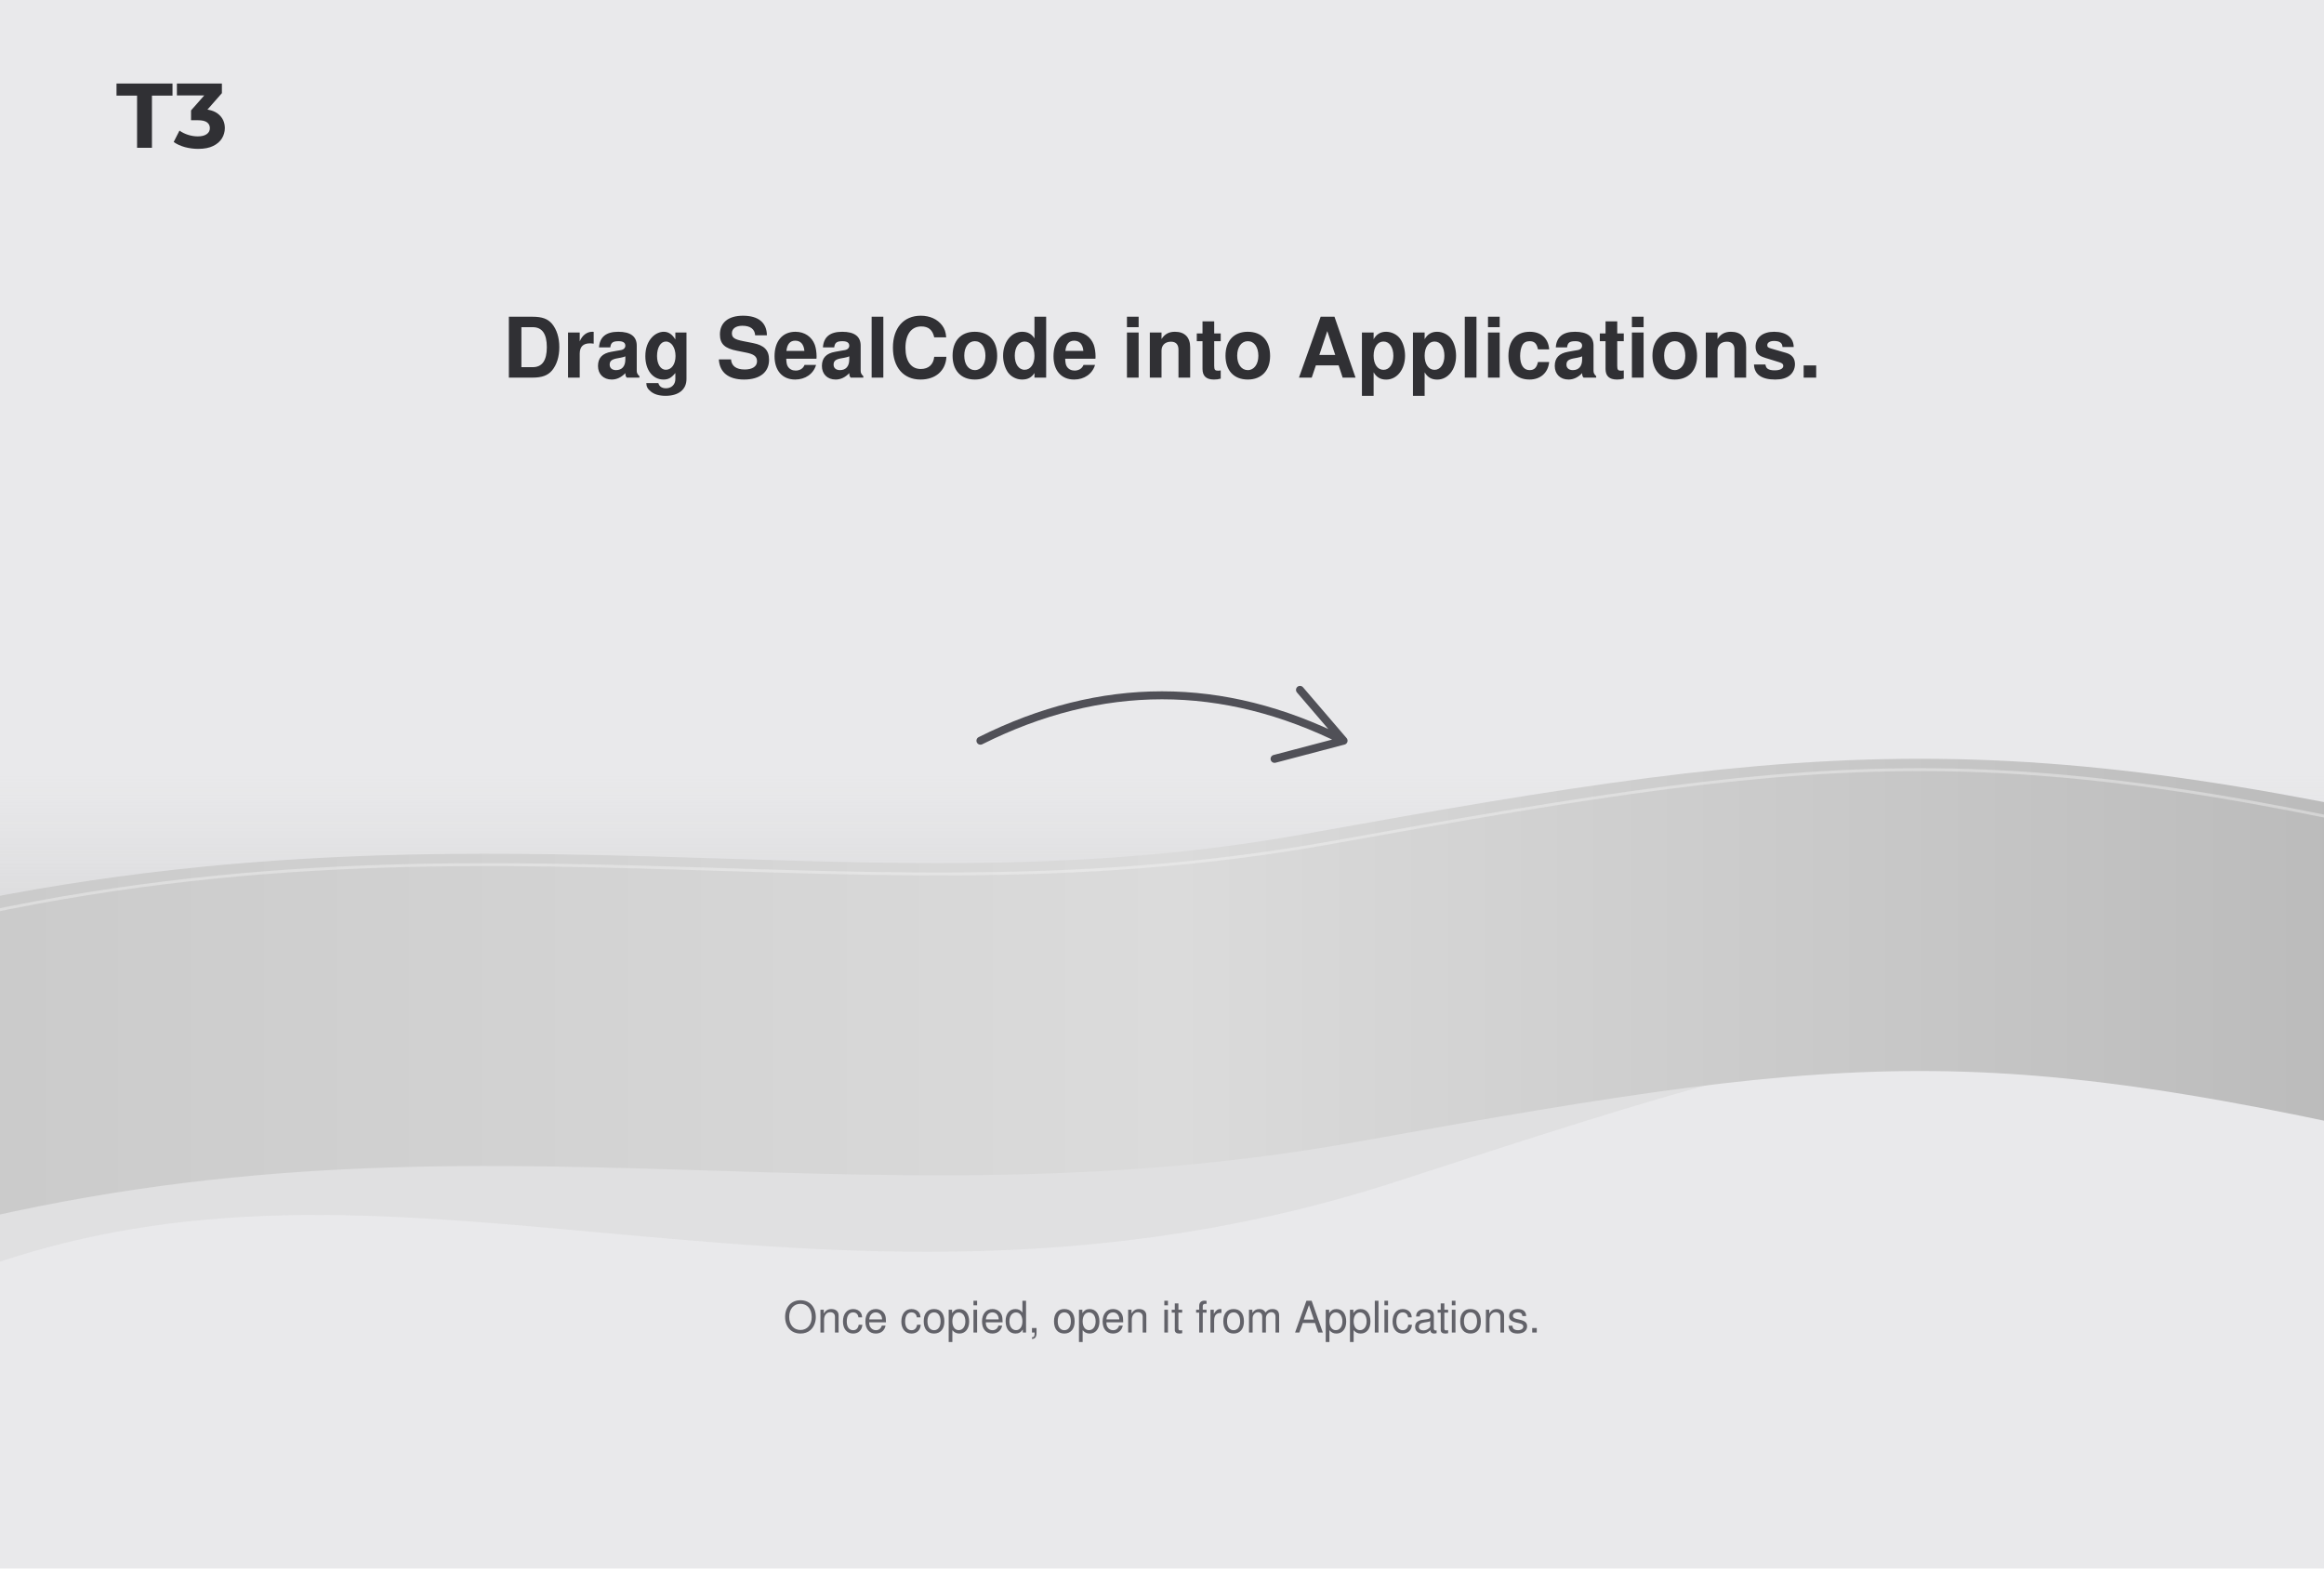
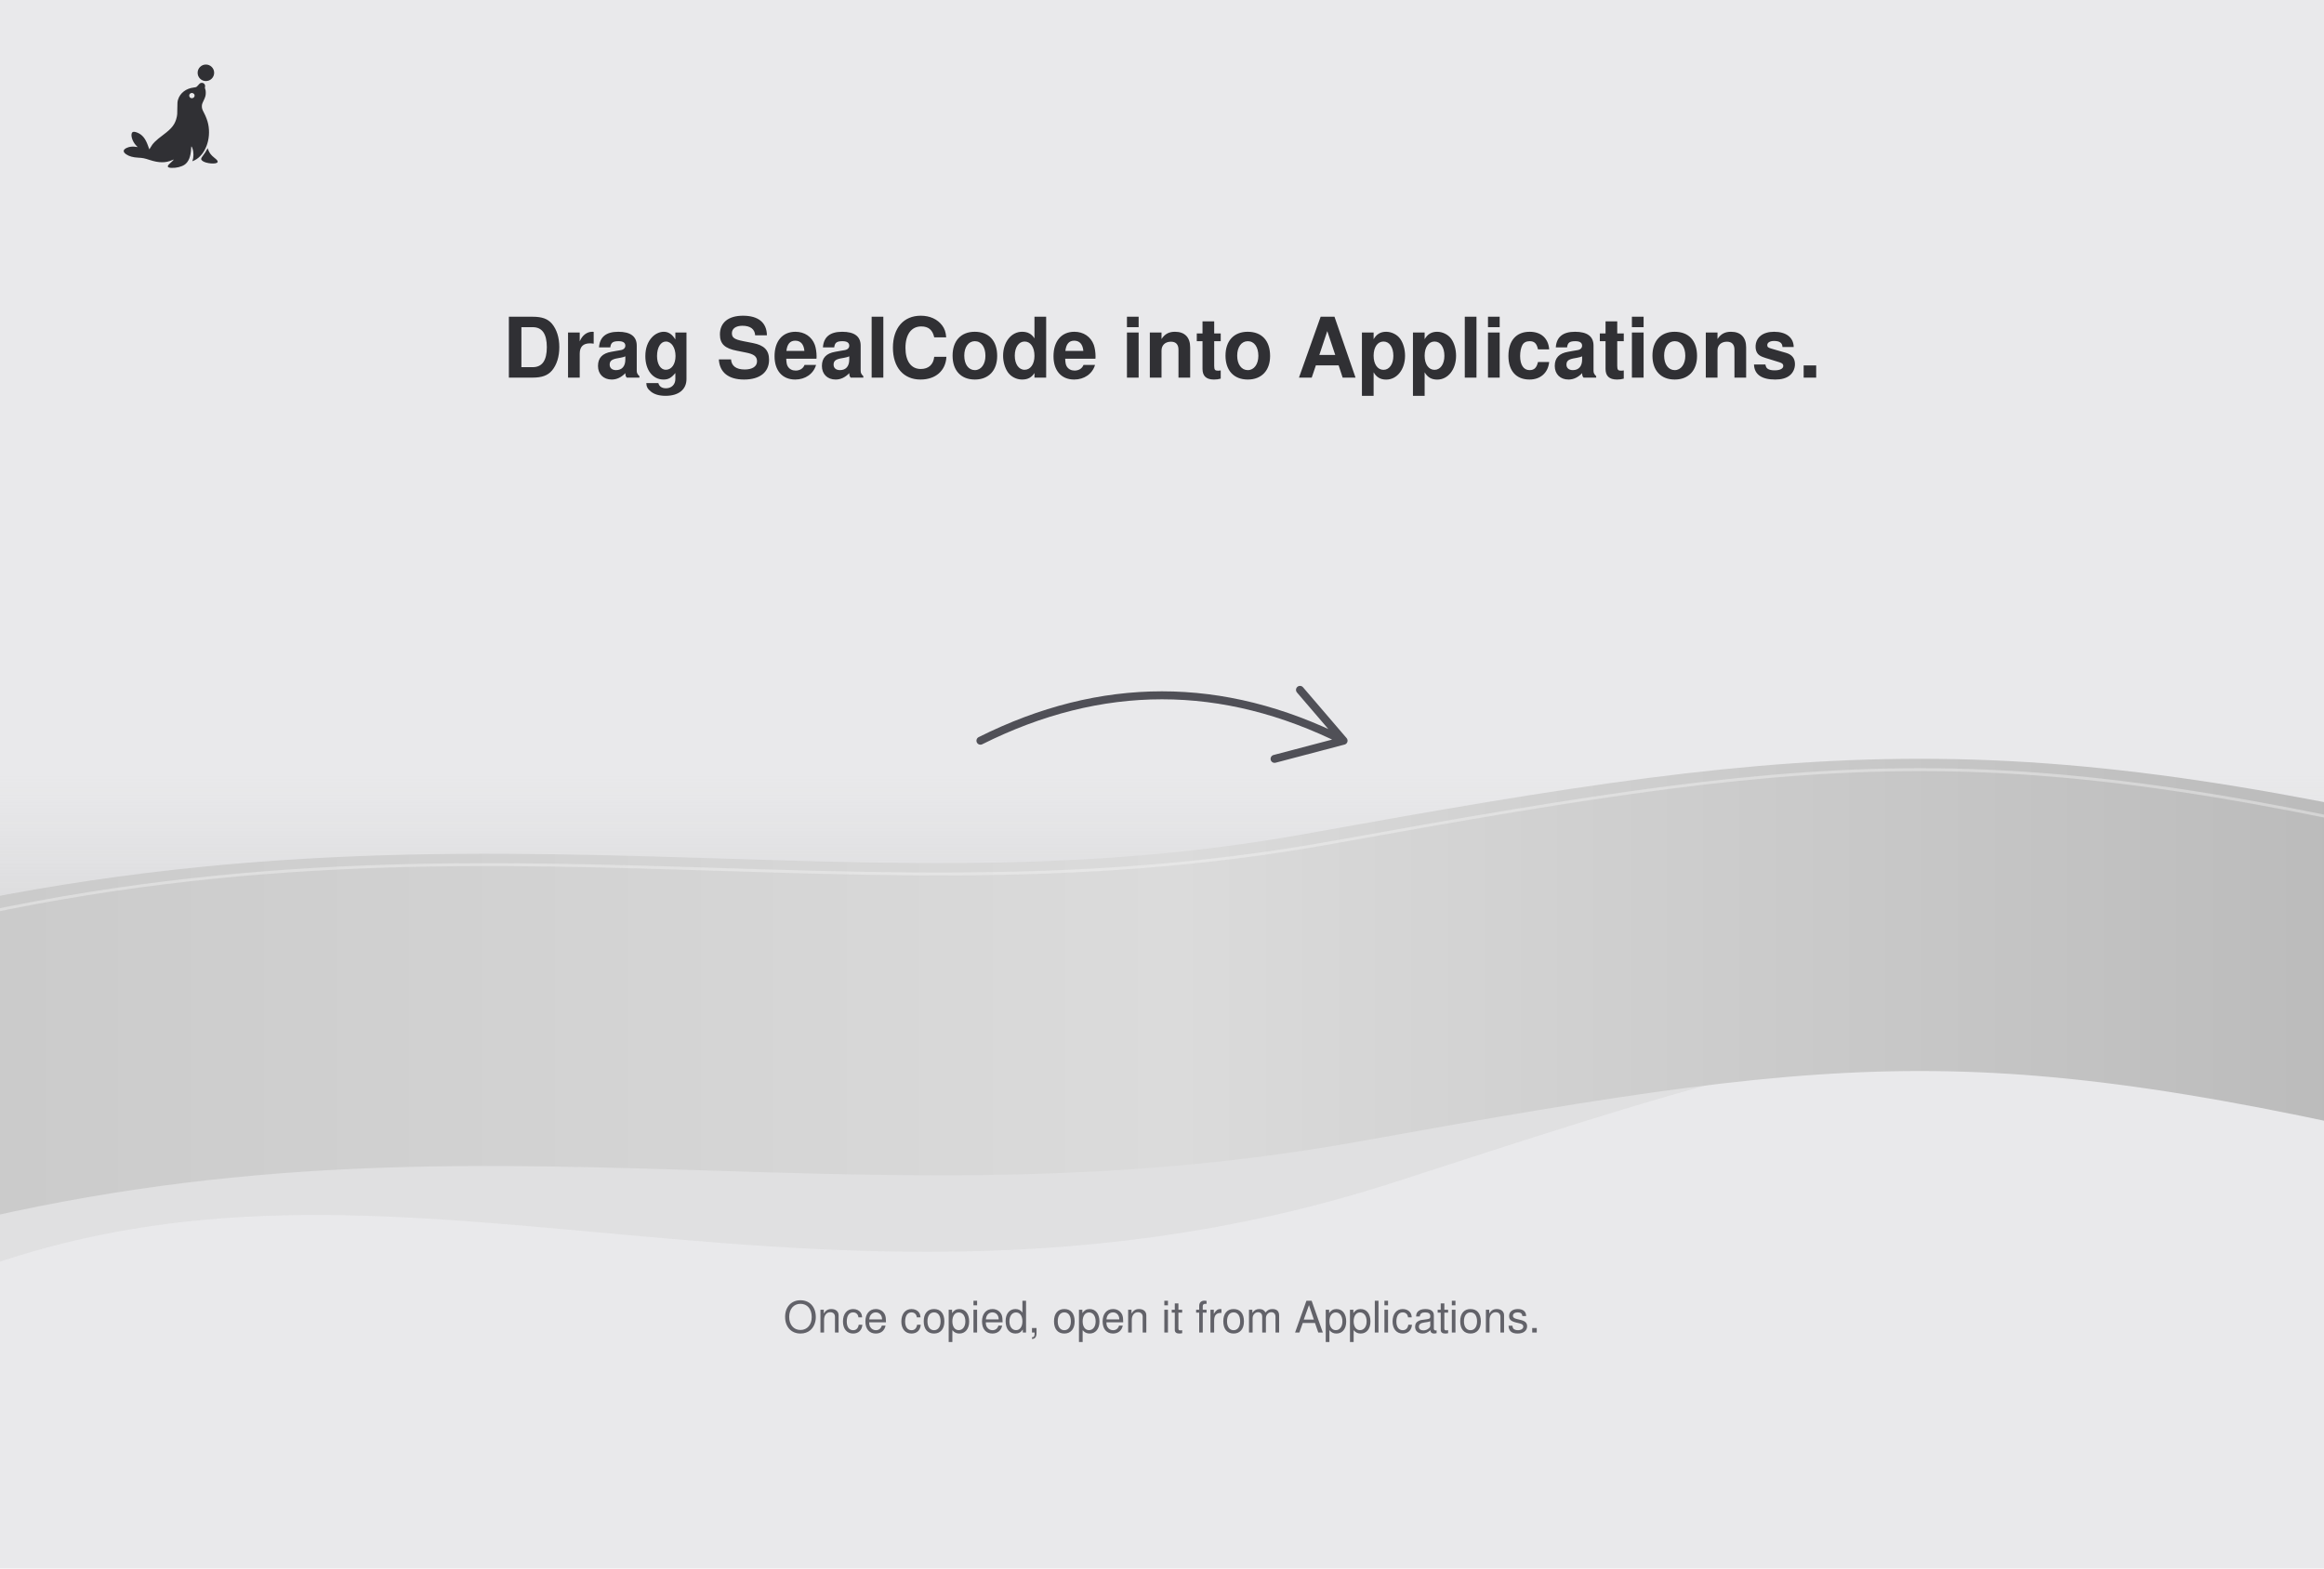
<svg xmlns="http://www.w3.org/2000/svg" width="1280" height="864" viewBox="0 0 640 432">
  <defs>
    <linearGradient id="veil" x1="0" y1="0" x2="0" y2="1">
      <stop stop-color="#B7B7B7" stop-opacity="0" />
      <stop offset=".55" stop-color="#A5A5A5" stop-opacity=".24" />
      <stop offset="1" stop-color="#D1D1D1" stop-opacity=".4" />
    </linearGradient>
    <linearGradient id="silk" x1="0" y1="0" x2="1" y2="0">
      <stop stop-color="#C8C8C8" />
      <stop offset=".5" stop-color="#DBDBDB" />
      <stop offset="1" stop-color="#B5B5B5" />
    </linearGradient>
  </defs>
  <rect width="640" height="432" fill="#E9E9EB" />
  <path d="M-60 293C95 220 214 304 362 256S559 191 707 257" stroke="url(#veil)" stroke-width="146" fill="none" opacity="1" stroke-linecap="round" stroke-linejoin="round" />
  <path d="M-60 306C113 252 223 298 367 272S553 242 707 280" stroke="url(#silk)" stroke-width="86" fill="none" opacity="1" stroke-linecap="round" stroke-linejoin="round" />
  <path d="M-60 266C113 212 223 258 367 232S553 202 707 240" stroke="#F5F5F5" stroke-width="0.8" fill="none" opacity="0.42" stroke-linecap="round" stroke-linejoin="round" />
-   <svg x="32" y="23" width="30" height="18" viewBox="15.531 37 94.394 56.96" fill="#303034">
-     <path d="M33.451 93V47.56H15.531V37H64.331V47.56H46.411V93H33.451ZM86.725 93.96C82.832 93.96 78.965 93.453 75.125 92.44C71.285 91.373 68.032 89.88 65.365 87.96L70.405 78.04C72.539 79.587 75.019 80.813 77.845 81.72C80.672 82.627 83.525 83.08 86.405 83.08C89.659 83.08 92.219 82.44 94.085 81.16C95.952 79.88 96.885 78.12 96.885 75.88C96.885 73.747 96.059 72.067 94.405 70.84C92.752 69.613 90.085 69 86.405 69H80.485V60.44L96.085 42.76L97.525 47.4H68.165V37H107.365V45.4L91.845 63.08L85.285 59.32H89.045C95.925 59.32 101.125 60.867 104.645 63.96C108.165 67.053 109.925 71.027 109.925 75.88C109.925 79.027 109.099 81.987 107.445 84.76C105.792 87.48 103.259 89.693 99.845 91.4C96.432 93.107 92.059 93.96 86.725 93.96Z" />
+   <svg x="32" y="17" width="30" height="30" viewBox="209 220 600 600" fill="#303034">
+     <path fill-rule="evenodd" d="M 674.060 337.301 C 670.432 338.458, 665.709 342.791, 657.580 352.418 C 651.668 359.418, 649.381 360.468, 636.784 361.969 C 593.694 367.101, 561.120 391.989, 549.704 428.500 C 546.277 439.460, 545.847 444.901, 545.597 480.529 C 545.402 508.298, 545.149 512.586, 543.141 522 C 534.349 563.237, 517.819 585.540, 469 622.032 C 424.870 655.020, 410.308 669.745, 395.550 696.302 C 393.471 700.043, 391.621 702.954, 391.438 702.772 C 391.256 702.589, 388.442 694.804, 385.184 685.470 C 370.185 642.495, 352.889 621.282, 323.525 609.846 C 311.488 605.159, 302.117 604.730, 298.161 608.685 C 285.703 621.143, 297.180 659.927, 320.121 682.898 L 327.500 690.288 323.500 689.625 C 299.777 685.696, 283.361 687.129, 267.090 694.549 C 245.878 704.223, 244.850 716.995, 264.224 730.152 C 280.575 741.256, 301.576 747.080, 330.500 748.533 C 354.914 749.760, 364.924 751.751, 392.747 760.917 C 444.490 777.962, 482.127 778.107, 518.784 761.402 C 522.922 759.517, 526.541 758.208, 526.828 758.494 C 527.413 759.080, 515.269 771.071, 503.840 781.191 C 486.915 796.179, 490.131 803.852, 513.736 804.800 C 540.116 805.859, 569.847 798.420, 586.374 786.627 C 608.013 771.186, 619.606 742.428, 621.645 699.137 C 622.434 682.378, 623.301 682.240, 629.032 697.963 C 636.292 717.883, 636.325 746.540, 629.110 765.250 C 627.623 769.105, 628.742 768.885, 640.500 763.014 C 699.799 733.406, 732.668 646.814, 715.855 564.500 C 711.771 544.509, 703.265 521.807, 691.501 499.500 C 682.980 483.341, 680.822 476.629, 680.851 466.368 C 680.881 455.398, 681.865 452.108, 690.541 433.969 C 700.109 413.965, 702.270 406.065, 702.294 391 C 702.310 381.089, 701.938 378.406, 699.607 371.582 C 697.152 364.397, 697.012 363.233, 698.095 359.007 C 701.862 344.309, 688.871 332.578, 674.060 337.301 M 619.218 393.663 C 605.745 400.304, 610.416 421, 625.387 421 C 641.292 421, 646.822 401.051, 632.887 393.942 C 628.277 391.591, 623.616 391.495, 619.218 393.663 M 709.222 702.504 C 704.177 712.734, 695.924 725.536, 686.093 738.380 C 674.789 753.148, 674.255 757.316, 682.661 765.144 C 699.934 781.231, 764.021 786.718, 767.610 772.417 C 769.114 766.425, 764.852 760.990, 748.485 748.031 C 731.498 734.580, 722.348 722.482, 715.600 704.546 L 712.404 696.052 709.222 702.504" />
+     <circle cx="703.0" cy="281.0" r="45.5" />
  </svg>
  <text x="320" y="104" fill="#303034" font-family="Helvetica" font-size="23" font-weight="700" text-anchor="middle">Drag SealCode into Applications.</text>
  <path d="M270 204Q320 179 370 204M358 190L370 204L351 209" stroke="#505057" stroke-width="2.2" fill="none" opacity="1" stroke-linecap="round" stroke-linejoin="round" />
  <text x="320" y="367" fill="#626269" font-family="Helvetica" font-size="12" font-weight="400" text-anchor="middle">Once copied, open it from Applications.</text>
</svg>
